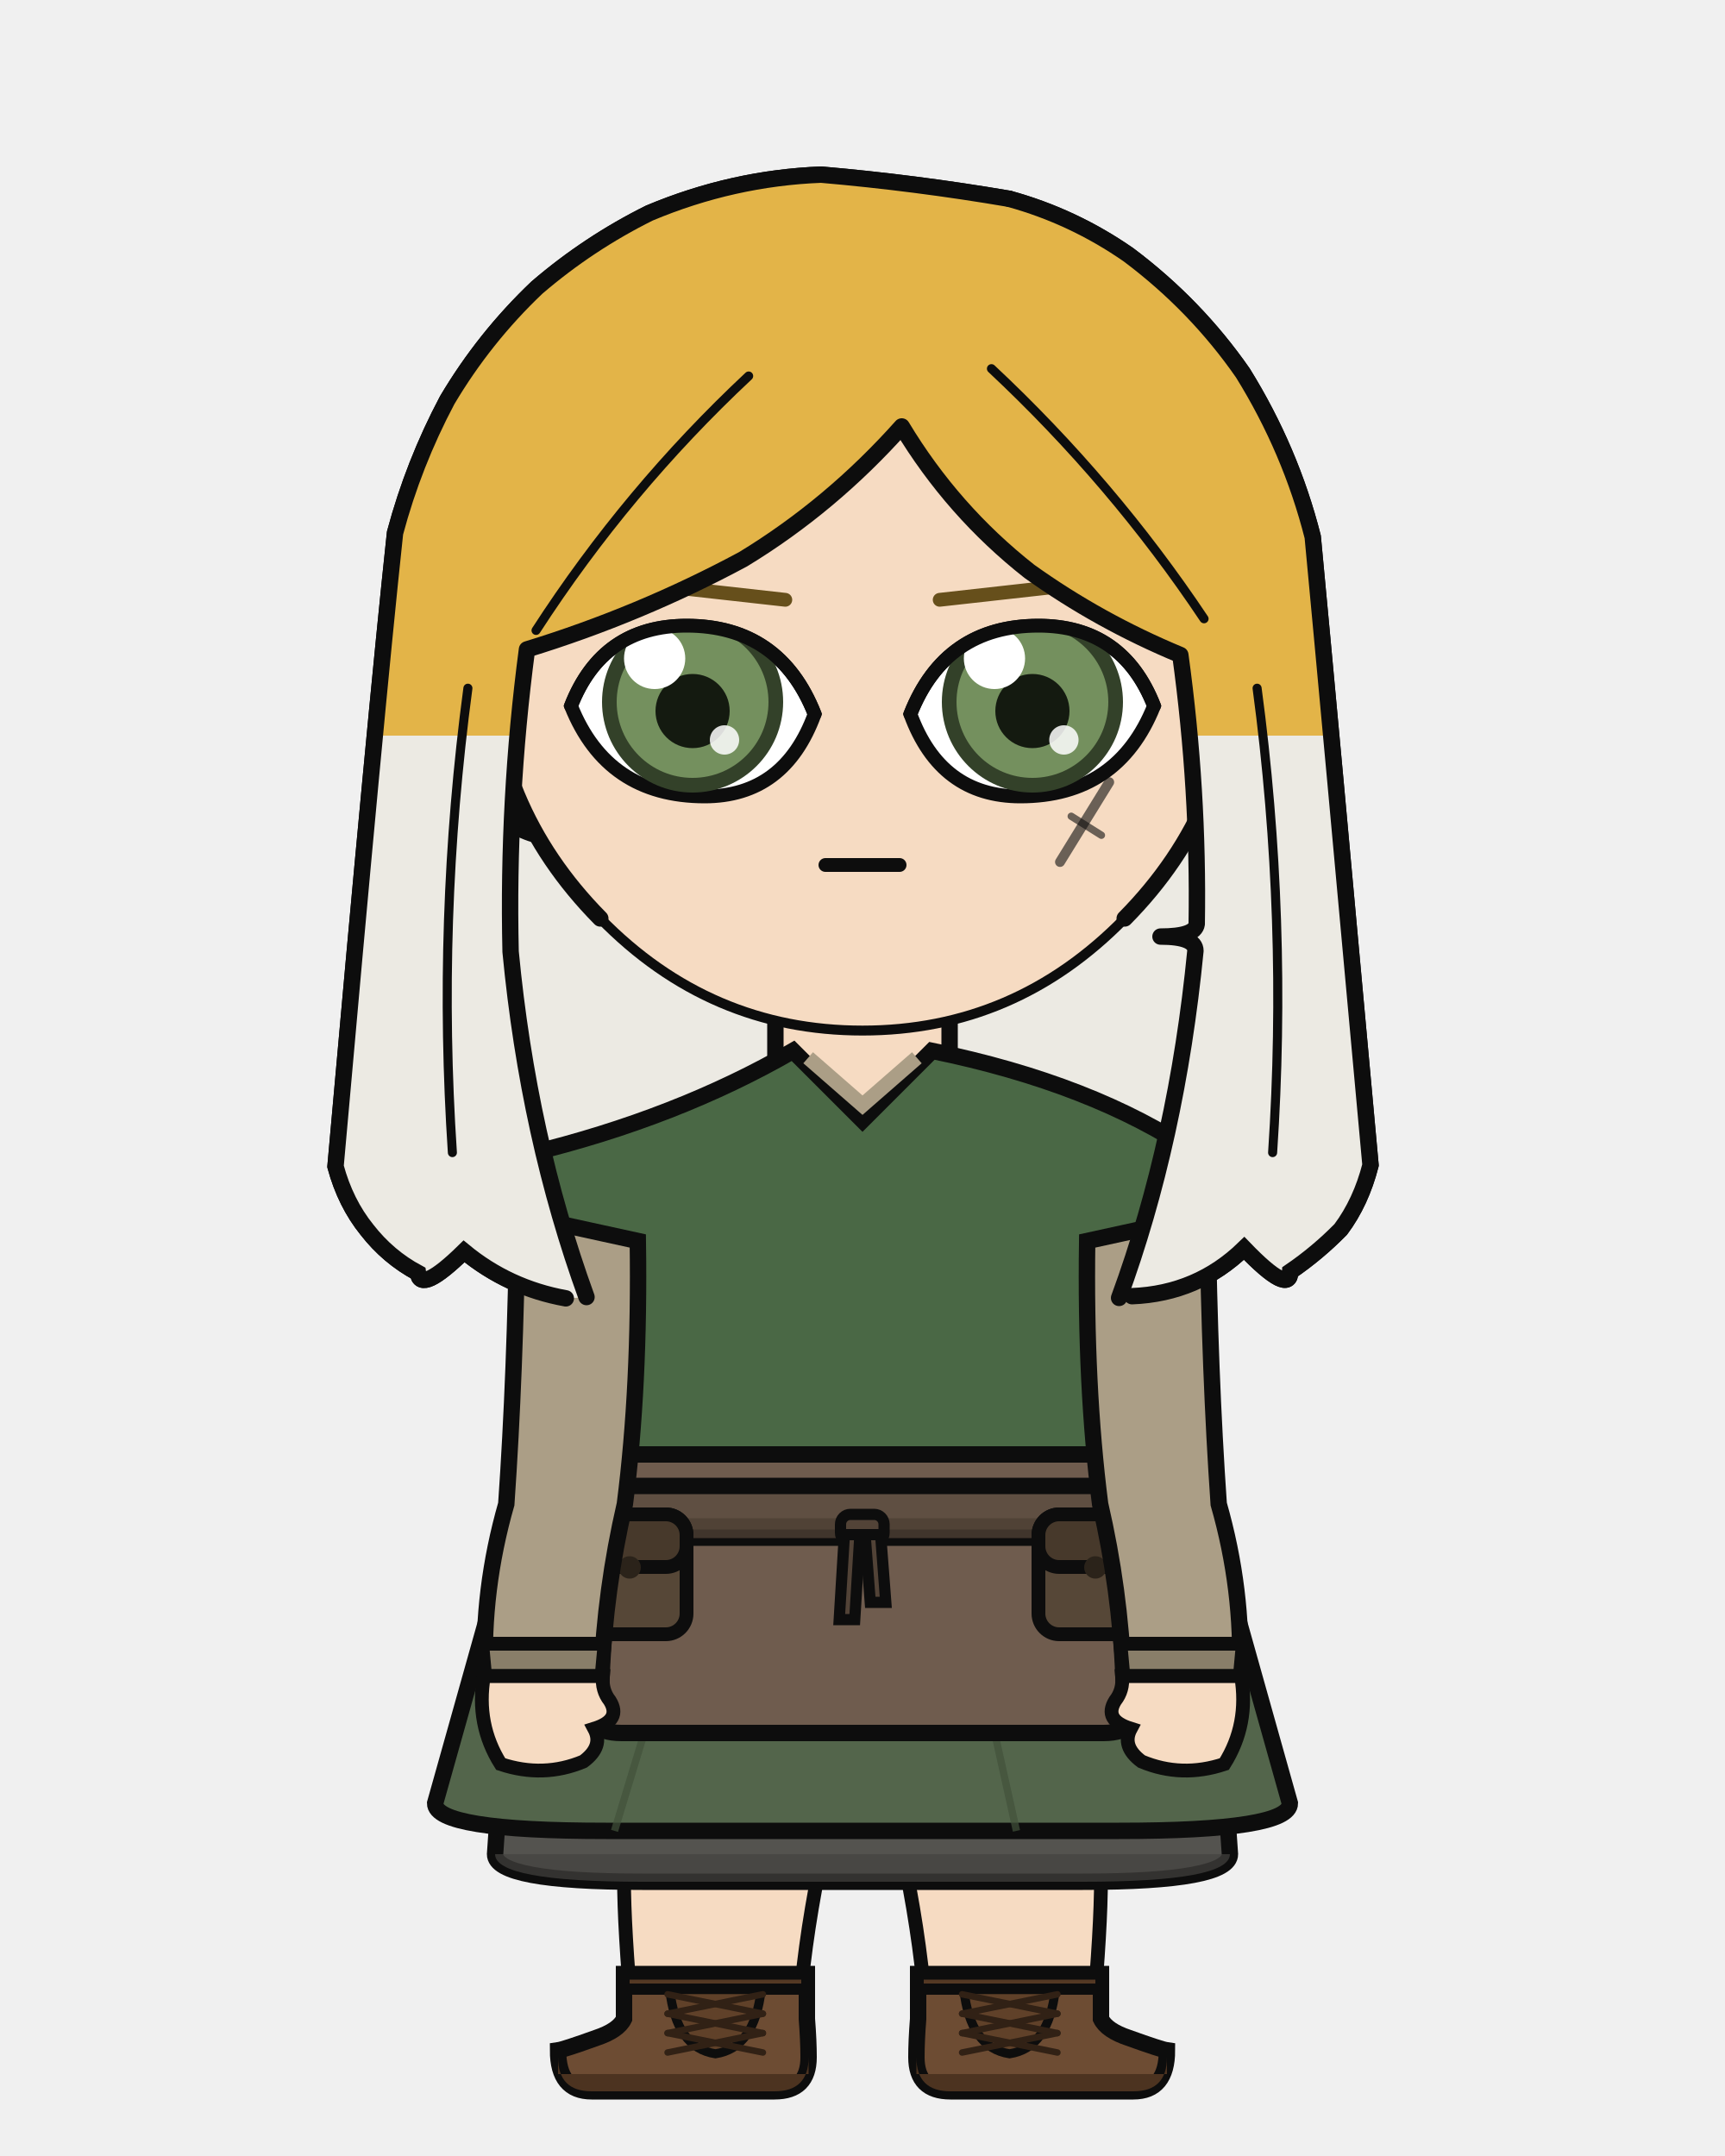
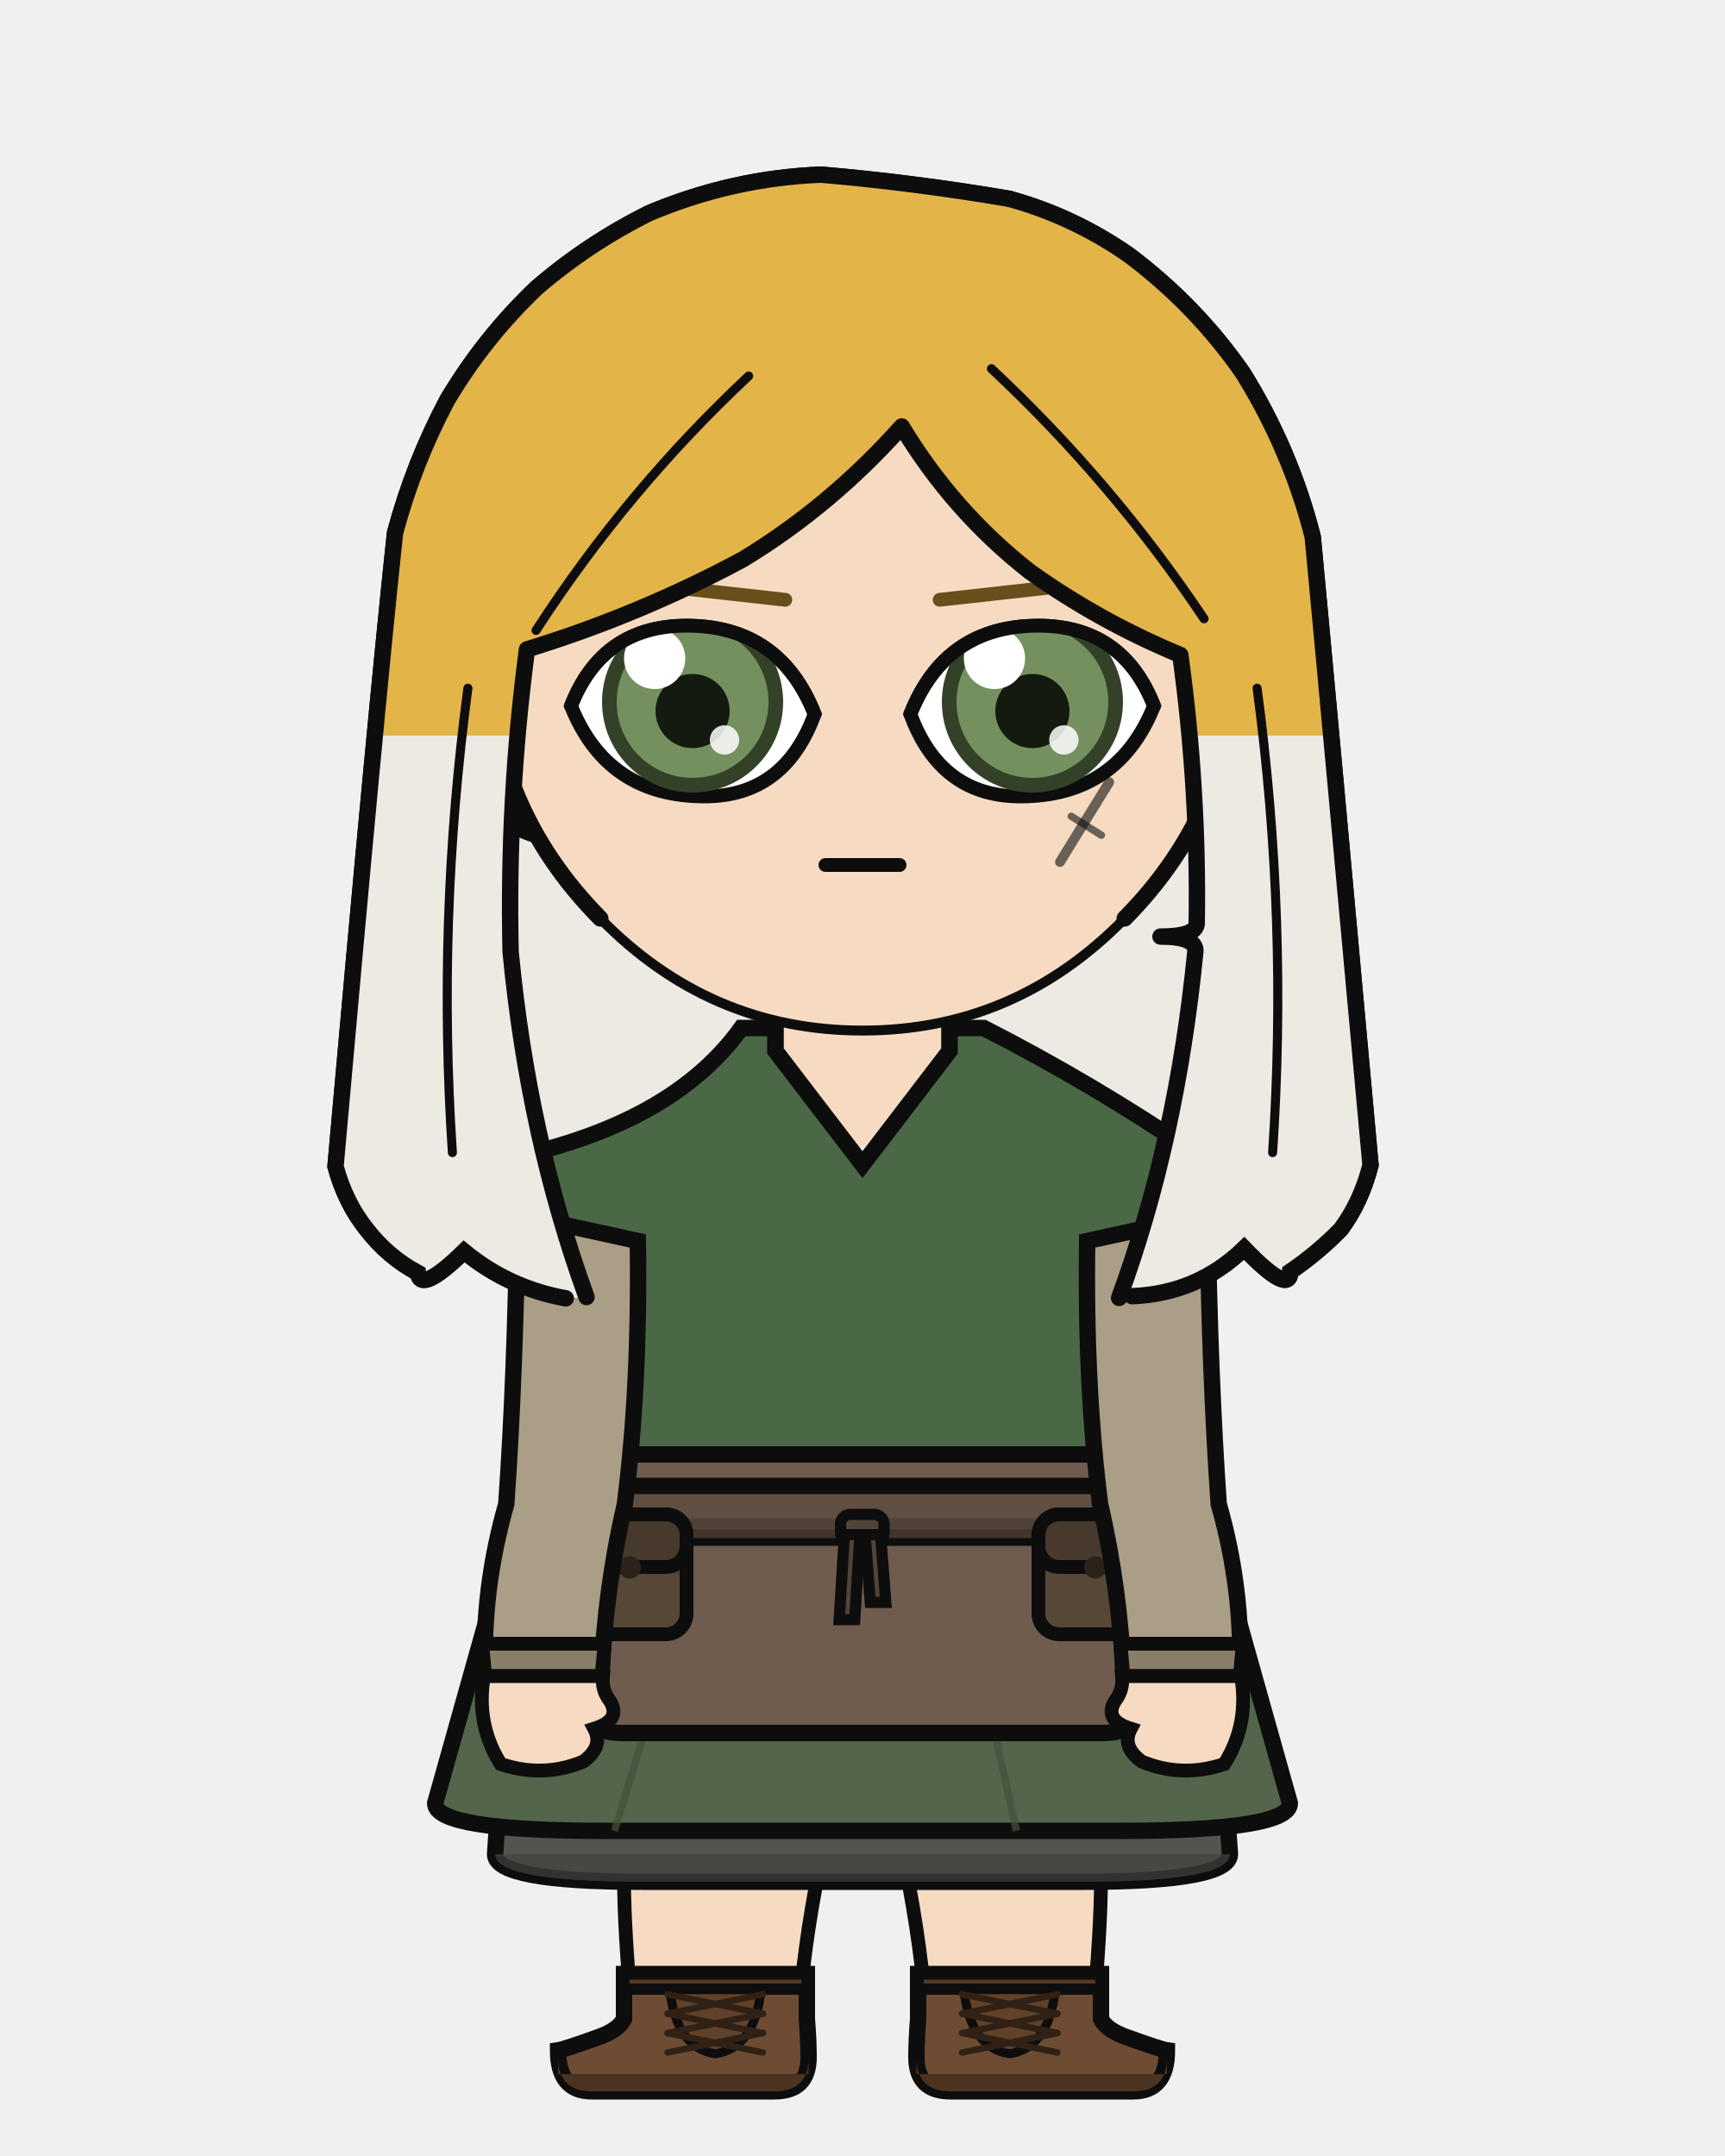
<svg xmlns="http://www.w3.org/2000/svg" width="400" height="500" viewBox="0 0 400 500">
  <defs>
    <clipPath id="hair-tips">
      <path d="M 55.8 170.6 Q 91.3 207.5 126.8 244.5 Q 124.7 243.8 122.7 243.2 Q 120.6 242.4 118.6 241.5 Q 116.7 240.5 114.8 239.5 Q 113.0 238.4 111.1 237.2 Q 109.4 235.9 107.6 234.5 Q 106.0 236.0 104.5 237.4 Q 103.2 238.4 101.9 239.5 Q 100.9 240.1 99.9 240.7 Q 99.1 240.9 98.4 241.2 Q 97.9 241.0 97.4 240.8 Q 97.2 240.1 96.9 239.5 Q 95.8 238.9 94.7 238.2 Q 93.6 237.5 92.5 236.8 Q 91.5 236.0 90.5 235.2 Q 89.5 234.3 88.6 233.5 Q 87.7 232.5 86.8 231.6 Q 85.9 230.5 85.1 229.5 Q 84.3 228.4 83.5 227.4 Q 82.8 226.3 82.1 225.1 Q 81.4 223.9 80.8 222.7 Q 80.2 221.5 79.7 220.2 Q 79.2 218.9 78.7 217.6 Q 78.3 216.2 77.8 214.8 Q 79.3 198.2 80.8 181.6 Q 82.1 176.1 83.5 170.6 Q 84.7 170.6 85.9 170.6 Q 87.0 170.6 88.1 170.6 Q 89.0 170.6 89.9 170.6 Q 90.8 170.6 91.6 170.6 Q 92.3 170.6 93.1 170.6 Q 94.0 170.6 94.8 170.6 Q 95.8 170.6 96.8 170.6 Q 97.8 170.6 98.9 170.6 Q 100.0 170.6 101.2 170.6 Q 102.5 170.6 103.7 170.6 Q 105.2 170.6 106.7 170.6 Q 108.2 170.6 109.8 170.6 Q 111.5 170.6 113.2 170.6 Q 115.0 170.6 116.7 170.6 Q 118.6 170.6 120.5 170.6 Q 122.5 170.6 124.5 170.6 Q 126.5 170.6 128.6 170.6 Q 130.7 170.6 132.8 170.6 Q 134.9 170.6 137.1 170.6 Q 139.3 170.6 141.5 170.6 Q 143.7 170.6 146.0 170.6 Q 148.3 170.6 150.6 170.6 Q 153.9 170.6 157.1 170.6 Q 160.4 170.6 163.6 170.6 Q 166.9 170.6 170.2 170.6 Q 173.5 170.6 176.9 170.6 Q 180.2 170.6 183.6 170.6 Q 187.0 170.6 190.4 170.6 Q 194.1 170.6 197.7 170.6 Q 201.3 170.6 205.0 170.6 Q 208.6 170.6 212.3 170.6 Q 215.9 170.6 219.5 170.6 Q 223.1 170.6 226.7 170.6 Q 230.4 170.6 234.0 170.6 Q 236.4 170.6 238.9 170.6 Q 241.3 170.6 243.7 170.6 Q 246.0 170.6 248.4 170.6 Q 250.7 170.6 252.9 170.6 Q 255.2 170.6 257.4 170.6 Q 259.5 170.6 261.7 170.6 Q 264.2 170.6 266.8 170.6 Q 269.2 170.6 271.6 170.6 Q 273.8 170.6 276.1 170.6 Q 278.2 170.6 280.4 170.6 Q 282.4 170.6 284.4 170.6 Q 286.3 170.6 288.2 170.6 Q 289.9 170.6 291.7 170.6 Q 293.3 170.6 294.9 170.6 Q 296.3 170.6 297.8 170.6 Q 299.0 170.6 300.3 170.6 Q 301.4 170.6 302.5 170.6 Q 303.4 170.6 304.4 170.6 Q 305.1 170.6 305.8 170.6 Q 306.7 170.6 307.6 170.6 Q 308.6 170.6 309.7 170.6 Q 310.8 170.6 312.0 170.6 Q 313.4 175.9 314.7 181.2 Q 316.2 197.9 317.8 214.6 Q 317.4 216.0 317.0 217.4 Q 316.5 218.7 316.1 220.0 Q 315.5 221.3 315.0 222.6 Q 314.4 223.8 313.8 225.0 Q 313.1 226.1 312.4 227.3 Q 311.6 228.3 310.9 229.4 Q 310.0 230.3 309.1 231.2 Q 308.1 232.1 307.2 233.0 Q 306.2 233.8 305.3 234.7 Q 304.3 235.5 303.3 236.3 Q 302.3 237.0 301.3 237.8 Q 300.2 238.5 299.2 239.3 Q 299.0 239.9 298.9 240.6 Q 298.4 240.9 298.0 241.1 Q 297.2 240.9 296.5 240.7 Q 295.4 240.0 294.4 239.3 Q 293.1 238.2 291.8 237.1 Q 290.1 235.5 288.5 233.9 Q 286.7 235.5 284.8 237.1 Q 282.8 238.4 280.8 239.8 Q 278.7 240.8 276.6 241.9 Q 274.4 242.7 272.1 243.5 Q 269.8 244.0 267.4 244.5 Q 265.0 244.7 262.5 245.0 Q 303.3 207.8 344.2 170.6 Q 344.2 279.6 344.2 388.6 Q 200.0 388.6 55.8 388.6 Q 55.8 279.6 55.8 170.6 Z" />
    </clipPath>
    <clipPath id="hair-front">
      <path d="M 136.0 300.8 Q 122.5 263.6 118.4 220.7 Q 117.6 185.4 122.2 150.6 Q 148.3 142.6 172.3 129.7 Q 192.7 117.3 209.1 98.9 Q 220.9 118.5 238.7 132.5 Q 254.9 144.1 273.7 151.9 Q 278.0 183.2 277.5 214.3 Q 277.1 217.2 269.1 217.2 Q 277.2 217.2 277.2 220.5 Q 272.9 264.5 259.5 301.0 Q 261.0 300.8 262.5 300.6 Q 277.7 300.0 288.5 289.5 Q 299.1 300.5 299.2 294.9 Q 305.5 290.6 310.9 285.1 Q 315.6 278.8 317.8 270.2 Q 308.2 164.7 304.4 124.5 Q 299.3 104.4 288.2 86.5 Q 277.3 70.8 261.7 59.1 Q 248.9 50.2 234.0 46.1 Q 212.3 42.4 190.4 40.5 Q 169.9 41.3 150.6 49.4 Q 136.5 56.4 124.5 66.7 Q 112.3 78.3 103.7 92.8 Q 95.9 107.5 91.6 123.6 Q 87.1 165.5 77.8 270.5 Q 80.1 279.0 85.1 285.2 Q 90.0 291.5 96.9 295.2 Q 97.5 300.1 107.6 290.2 Q 117.9 298.7 131.2 301.1 Q 133.6 301.0 136.0 300.8 Z" />
    </clipPath>
  </defs>
  <path d="M 131.2 301.1 Q 117.9 298.7 107.6 290.2 Q 97.5 300.1 96.9 295.2 Q 90.0 291.5 85.1 285.2 Q 80.1 279.0 77.8 270.5 Q 87.1 165.5 91.6 123.6 Q 95.9 107.5 103.7 92.8 Q 112.3 78.3 124.5 66.7 Q 136.5 56.4 150.6 49.4 Q 169.9 41.3 190.4 40.5 Q 212.3 42.4 234.0 46.1 Q 248.9 50.2 261.7 59.1 Q 277.3 70.8 288.2 86.5 Q 299.3 104.4 304.4 124.5 Q 308.2 164.7 317.8 270.2 Q 315.6 278.8 310.9 285.1 Q 305.5 290.6 299.2 294.9 Q 299.1 300.5 288.5 289.5 Q 277.7 300.0 262.5 300.6 Q 196.8 315.2 131.2 301.1 Z" fill="#e3b448" />
  <path d="M 131.2 301.1 Q 117.9 298.7 107.6 290.2 Q 97.5 300.1 96.9 295.2 Q 90.0 291.5 85.1 285.2 Q 80.1 279.0 77.8 270.5 Q 87.1 165.5 91.6 123.6 Q 95.9 107.5 103.7 92.8 Q 112.3 78.3 124.5 66.7 Q 136.5 56.4 150.6 49.4 Q 169.9 41.3 190.4 40.5 Q 212.3 42.4 234.0 46.1 Q 248.9 50.2 261.7 59.1 Q 277.3 70.8 288.2 86.5 Q 299.3 104.4 304.4 124.5 Q 308.2 164.7 317.8 270.2 Q 315.6 278.8 310.9 285.1 Q 305.5 290.6 299.2 294.9 Q 299.1 300.5 288.5 289.5 Q 277.7 300.0 262.5 300.6 Q 196.8 315.2 131.2 301.1 Z" fill="#eceae3" clip-path="url(#hair-tips)" />
  <path d="M 131.2 301.1 Q 117.9 298.7 107.6 290.2 Q 97.5 300.1 96.9 295.2 Q 90.0 291.5 85.1 285.2 Q 80.1 279.0 77.8 270.5 Q 87.1 165.5 91.6 123.6 Q 95.9 107.5 103.7 92.8 Q 112.3 78.3 124.5 66.7 Q 136.5 56.4 150.6 49.4 Q 169.9 41.3 190.4 40.5 Q 212.3 42.4 234.0 46.1 Q 248.9 50.2 261.7 59.1 Q 277.3 70.8 288.2 86.5 Q 299.3 104.4 304.4 124.5 Q 308.2 164.7 317.8 270.2 Q 315.6 278.8 310.9 285.1 Q 305.5 290.6 299.2 294.9 Q 299.1 300.5 288.5 289.5 Q 277.7 300.0 262.5 300.6 Q 196.8 315.2 131.2 301.1 Z" fill="none" stroke="#0d0d0d" stroke-width="3.8" stroke-linecap="round" stroke-linejoin="round" />
  <rect x="179.8" y="225.4" width="40.3" height="40.5" rx="14.1" fill="#f6dbc2" />
  <line x1="179.8" y1="225.4" x2="179.8" y2="265.9" stroke="#0d0d0d" stroke-width="3.8" />
  <line x1="220.2" y1="225.4" x2="220.2" y2="265.9" stroke="#0d0d0d" stroke-width="3.8" />
  <path d="M 144.5 377.5 L 255.5 377.5 Q 255.5 418.2 255.3 435.7 Q 255.3 447.1 253.4 468.2 L 214.8 468.2 Q 212.7 435.7 200.0 393.8 Q 187.3 435.7 185.2 468.2 L 146.6 468.2 Q 144.7 447.1 144.7 435.7 Q 144.5 418.2 144.5 377.5 Z" fill="#f6dbc2" stroke="#0d0d0d" stroke-width="3.2" stroke-linejoin="round" />
  <path d="M 144.5 377.5 L 255.5 377.5 L 245.5 400.4 Q 200.0 403.0 154.5 400.4 Z" fill="#e8e4dc" stroke="#0d0d0d" stroke-width="3.2" stroke-linejoin="round" />
  <path d="M 187.1 457.8 L 187.1 468.2 Q 187.5 473.3 187.5 477.1 Q 187.5 485.0 179.6 485.0 L 137.2 485.0 Q 129.4 485.0 129.4 475.5 Q 130.8 475.3 138.3 472.6 Q 143.4 470.9 144.7 468.2 L 144.7 457.8 Z" fill="#6d4c33" stroke="#0d0d0d" stroke-width="3.8" />
  <path d="M 187.5 481.0 L 129.4 481.0 L 129.4 477.1 Q 129.4 485.0 137.2 485.0 L 179.6 485.0 Q 187.5 485.0 187.5 477.1 Z" fill="#4c3320" />
  <rect x="144.7" y="457.8" width="42.4" height="3.5" fill="#553924" stroke="#0d0d0d" stroke-width="2.6" />
  <path d="M 155.3 461.4 L 176.5 461.4 Q 175.0 474.9 165.9 476.3 Q 156.8 474.9 155.3 461.4 Z" fill="#604129" stroke="#0d0d0d" stroke-width="2.1" />
  <line x1="176.9" y1="462.5" x2="154.8" y2="467.0" stroke="#312115" stroke-width="1.5" stroke-linecap="round" />
  <line x1="154.8" y1="462.5" x2="176.9" y2="467.0" stroke="#312115" stroke-width="1.5" stroke-linecap="round" />
  <line x1="176.9" y1="467.0" x2="154.8" y2="471.5" stroke="#312115" stroke-width="1.5" stroke-linecap="round" />
  <line x1="154.8" y1="467.0" x2="176.9" y2="471.5" stroke="#312115" stroke-width="1.5" stroke-linecap="round" />
  <line x1="176.9" y1="471.5" x2="154.8" y2="476.0" stroke="#312115" stroke-width="1.5" stroke-linecap="round" />
  <line x1="154.8" y1="471.5" x2="176.9" y2="476.0" stroke="#312115" stroke-width="1.5" stroke-linecap="round" />
  <path d="M 212.9 457.8 L 212.9 468.2 Q 212.5 473.3 212.5 477.1 Q 212.5 485.0 220.4 485.0 L 262.8 485.0 Q 270.6 485.0 270.6 475.5 Q 269.2 475.3 261.7 472.6 Q 256.6 470.9 255.3 468.2 L 255.3 457.8 Z" fill="#6d4c33" stroke="#0d0d0d" stroke-width="3.8" />
  <path d="M 212.5 481.0 L 270.6 481.0 L 270.6 477.1 Q 270.6 485.0 262.8 485.0 L 220.4 485.0 Q 212.5 485.0 212.5 477.1 Z" fill="#4c3320" />
  <rect x="212.9" y="457.8" width="42.4" height="3.5" fill="#553924" stroke="#0d0d0d" stroke-width="2.6" />
  <path d="M 223.5 461.4 L 244.7 461.4 Q 243.2 474.9 234.1 476.3 Q 225.0 474.9 223.5 461.4 Z" fill="#604129" stroke="#0d0d0d" stroke-width="2.1" />
  <line x1="245.2" y1="462.5" x2="223.1" y2="467.0" stroke="#312115" stroke-width="1.5" stroke-linecap="round" />
  <line x1="223.1" y1="462.5" x2="245.2" y2="467.0" stroke="#312115" stroke-width="1.5" stroke-linecap="round" />
  <line x1="245.2" y1="467.0" x2="223.1" y2="471.5" stroke="#312115" stroke-width="1.5" stroke-linecap="round" />
  <line x1="223.1" y1="467.0" x2="245.2" y2="471.5" stroke="#312115" stroke-width="1.5" stroke-linecap="round" />
  <line x1="245.2" y1="471.5" x2="223.1" y2="476.0" stroke="#312115" stroke-width="1.5" stroke-linecap="round" />
  <line x1="223.1" y1="471.5" x2="245.2" y2="476.0" stroke="#312115" stroke-width="1.5" stroke-linecap="round" />
  <path d="M 120.4 348.8 L 114.8 430.0 Q 114.8 436.4 148.9 436.4 L 251.1 436.4 Q 285.2 436.4 285.2 430.0 L 279.6 348.8 Z" fill="#54534f" stroke="#0d0d0d" stroke-width="3.8" />
  <path d="M 114.8 430.0 L 114.8 430.0 Q 114.8 436.4 148.9 436.4 L 251.1 436.4 Q 285.2 436.4 285.2 430.0 L 285.2 430.0 Z" fill="#43423f" opacity="0.7" />
  <path d="M 120.4 348.8 L 100.9 418.2 Q 100.9 424.6 140.5 424.6 L 259.5 424.6 Q 299.1 424.6 299.1 418.2 L 279.6 348.8 Z" fill="#53654b" stroke="#0d0d0d" stroke-width="3.8" />
  <line x1="158.6" y1="371.5" x2="142.5" y2="424.6" stroke="#41513a" stroke-width="1.7" opacity="0.7" />
  <line x1="223.9" y1="371.5" x2="235.7" y2="424.6" stroke="#41513a" stroke-width="1.7" opacity="0.7" />
-   <path d="M 183.9 243.7 Q 156.9 259.3 122.6 267.6 Q 113.8 268.9 117.6 276.9 L 122.9 287.8 Q 122.9 321.4 121.6 348.8 Q 113.0 364.6 113.0 377.5 L 287.0 377.5 Q 287.0 364.6 278.4 348.8 Q 277.1 321.4 277.1 287.8 L 282.4 276.9 Q 286.2 268.9 277.4 267.6 Q 253.4 251.3 216.1 243.7 L 200.0 259.8 Z" fill="#4a6845" stroke="#0d0d0d" stroke-width="3.8" />
-   <path d="M 187.4 245.3 L 200.0 256.3 L 212.6 245.3" fill="none" stroke="#ab9e86" stroke-width="3.4" />
+   <path d="M 171.9 238.4 Q 156.9 259.3 122.6 267.6 Q 113.8 268.9 117.6 276.9 L 122.9 287.8 Q 122.9 321.4 121.6 348.8 Q 113.0 364.6 113.0 377.5 L 287.0 377.5 Q 287.0 364.6 278.4 348.8 Q 277.1 321.4 277.1 287.8 L 282.4 276.9 Q 286.2 268.9 277.4 267.6 Q 253.4 251.3 228.1 238.4 L 220.2 238.4 L 220.2 243.7 L 200.0 270.1 L 179.8 243.7 L 179.8 238.4 Z" fill="#4a6845" stroke="#0d0d0d" stroke-width="3.8" />
  <path d="M 142.0 337.3 L 135.0 392.8 Q 135.0 401.9 144.1 401.9 L 255.9 401.9 Q 265.0 401.9 265.0 392.8 L 258.0 337.3 Z" fill="#6f5c4e" stroke="#0d0d0d" stroke-width="3.8" />
  <rect x="119.2" y="344.6" width="161.6" height="12.0" rx="2.2" fill="#5f4f42" stroke="#0d0d0d" stroke-width="3.8" />
  <rect x="119.2" y="352.1" width="161.6" height="4.6" rx="2.2" fill="#4c3e33" opacity="0.8" />
  <rect x="194.9" y="351.2" width="10.1" height="6.6" rx="2.3" fill="#524337" stroke="#0d0d0d" stroke-width="2.6" />
  <path d="M 195.8 355.9 L 199.4 355.9 L 198.2 375.6 L 194.6 375.6 Z" fill="#524337" stroke="#0d0d0d" stroke-width="2.6" />
  <path d="M 200.6 355.9 L 204.2 355.9 L 205.4 371.6 L 201.8 371.6 Z" fill="#524337" stroke="#0d0d0d" stroke-width="2.6" />
  <rect x="132.8" y="351.2" width="26.4" height="27.8" rx="4.8" fill="#564737" stroke="#0d0d0d" stroke-width="3.2" />
  <rect x="132.8" y="351.2" width="26.4" height="12.2" rx="4.8" fill="#47392b" stroke="#0d0d0d" stroke-width="3.2" />
  <circle cx="146.0" cy="363.5" r="2.6" fill="#2b231a" />
  <rect x="240.8" y="351.2" width="26.4" height="27.8" rx="4.8" fill="#564737" stroke="#0d0d0d" stroke-width="3.2" />
  <rect x="240.8" y="351.2" width="26.4" height="12.2" rx="4.8" fill="#47392b" stroke="#0d0d0d" stroke-width="3.2" />
  <circle cx="254.0" cy="363.5" r="2.6" fill="#2b231a" />
  <path d="M 147.9 287.8 L 120.0 281.7 Q 119.5 318.6 117.4 348.8 Q 111.7 368.7 112.5 388.7 L 139.5 388.7 Q 140.3 368.7 144.9 348.8 Q 148.4 321.4 147.9 287.8 Z" fill="#ab9e86" stroke="#0d0d0d" stroke-width="3.8" />
  <path d="M 111.8 381.2 L 140.2 381.2 L 139.5 388.7 L 112.5 388.7 Z" fill="#897e69" stroke="#0d0d0d" stroke-width="3.2" />
  <path d="M 112.2 388.7 Q 110.3 399.9 116.1 409.1 Q 126.0 412.4 135.3 408.5 Q 140.0 405.0 137.8 400.9 Q 144.2 398.9 141.4 394.4 Q 139.5 392.0 139.8 388.7 Z" fill="#f6dbc2" stroke="#0d0d0d" stroke-width="3.2" />
  <path d="M 252.1 287.8 L 280.0 281.7 Q 280.5 318.6 282.6 348.8 Q 288.3 368.7 287.5 388.7 L 260.5 388.7 Q 259.7 368.7 255.1 348.8 Q 251.6 321.4 252.1 287.8 Z" fill="#ab9e86" stroke="#0d0d0d" stroke-width="3.8" />
  <path d="M 259.8 381.2 L 288.2 381.2 L 287.5 388.7 L 260.5 388.7 Z" fill="#897e69" stroke="#0d0d0d" stroke-width="3.2" />
  <path d="M 287.8 388.7 Q 289.7 399.9 283.9 409.1 Q 274.0 412.4 264.7 408.5 Q 260.0 405.0 262.2 400.9 Q 255.8 398.9 258.6 394.4 Q 260.5 392.0 260.2 388.7 Z" fill="#f6dbc2" stroke="#0d0d0d" stroke-width="3.2" />
  <path d="M 113.1 153.2 Q 108.1 153.5 104.9 158.7 Q 102.2 164.3 104.0 173.5 Q 106.7 180.0 110.7 184.8 Q 118.2 192.2 124.7 193.7 Z" fill="#f6dbc2" />
  <path d="M 113.1 153.2 Q 108.1 153.5 104.9 158.7 Q 102.2 164.3 104.0 173.5 Q 106.7 180.0 110.7 184.8 Q 118.2 192.2 124.7 193.7" fill="none" stroke="#0d0d0d" stroke-width="3.8" stroke-linecap="round" />
  <path d="M 106.6 169.6 Q 105.6 165.1 106.4 163.5 Q 107.3 162.5 108.9 163.7 Q 110.8 166.9 112.9 170.5 Q 110.9 170.6 112.6 178.1 Q 115.4 182.8 117.1 182.8" fill="none" stroke="#0d0d0d" stroke-width="2.1" stroke-linecap="round" />
  <path d="M 286.9 153.2 Q 291.9 153.5 295.1 158.7 Q 297.8 164.3 296.0 173.5 Q 293.3 180.0 289.3 184.8 Q 281.8 192.2 275.3 193.7 Z" fill="#f6dbc2" />
  <path d="M 286.9 153.2 Q 291.9 153.5 295.1 158.7 Q 297.8 164.3 296.0 173.5 Q 293.3 180.0 289.3 184.8 Q 281.8 192.2 275.3 193.7" fill="none" stroke="#0d0d0d" stroke-width="3.8" stroke-linecap="round" />
  <path d="M 293.4 169.6 Q 294.4 165.1 293.6 163.5 Q 292.7 162.5 291.1 163.7 Q 289.2 166.9 287.1 170.5 Q 289.1 170.6 287.4 178.1 Q 284.6 182.8 282.9 182.8" fill="none" stroke="#0d0d0d" stroke-width="2.1" stroke-linecap="round" />
  <path d="M 200.0 62.6 Q 236.1 62.6 261.6 88.3 Q 287.1 114.1 286.9 150.6 Q 286.4 187.1 260.8 213.0 Q 235.4 239.0 200.0 239.0 Q 164.6 239.0 139.2 213.0 Q 113.6 187.1 113.1 150.6 Q 112.9 114.1 138.4 88.3 Q 163.9 62.6 200.0 62.6 Z" fill="#f6dbc2" />
  <path d="M 139.2 213.0 Q 113.6 187.1 113.1 150.6 Q 112.9 114.1 138.4 88.3 Q 163.9 62.6 200.0 62.6 Q 236.1 62.6 261.6 88.3 Q 287.1 114.1 286.9 150.6 Q 286.4 187.1 260.8 213.0" fill="none" stroke="#0d0d0d" stroke-width="3.8" stroke-linecap="round" />
  <path d="M 260.8 213.0 Q 235.4 239.0 200.0 239.0 Q 164.6 239.0 139.2 213.0" fill="none" stroke="#0d0d0d" stroke-width="2.3" stroke-linecap="round" />
  <line x1="182.1" y1="139.1" x2="139.1" y2="134.3" stroke="#664f1b" stroke-width="3.2" stroke-linecap="round" />
  <defs>
    <clipPath id="eye-l">
      <path d="M 188.9 165.6 Q 180.8 145.1 159.2 145.1 Q 139.7 145.1 132.4 163.7 Q 140.8 184.7 163.4 184.7 Q 181.9 184.7 188.9 165.6 Z" />
    </clipPath>
  </defs>
  <path d="M 188.9 165.6 Q 180.8 145.1 159.2 145.1 Q 139.7 145.1 132.4 163.7 Q 140.8 184.7 163.4 184.7 Q 181.9 184.7 188.9 165.6 Z" fill="white" stroke="#0d0d0d" stroke-width="3.2" />
  <g clip-path="url(#eye-l)">
    <circle cx="160.6" cy="162.8" r="21.0" fill="#334129" />
    <circle cx="160.6" cy="162.8" r="17.6" fill="#74905e" />
    <circle cx="160.6" cy="164.9" r="8.6" fill="#141a10" />
    <circle cx="151.8" cy="152.7" r="7.1" fill="white" />
    <circle cx="168.0" cy="171.6" r="3.4" fill="white" opacity="0.85" />
  </g>
  <path d="M 188.9 165.6 Q 180.8 145.1 159.2 145.1 Q 139.7 145.1 132.4 163.7" fill="none" stroke="#0d0d0d" stroke-width="3.2" stroke-linecap="round" />
  <line x1="217.9" y1="139.1" x2="260.9" y2="134.3" stroke="#664f1b" stroke-width="3.2" stroke-linecap="round" />
  <defs>
    <clipPath id="eye-r">
      <path d="M 211.1 165.6 Q 219.2 145.1 240.8 145.1 Q 260.3 145.1 267.6 163.7 Q 259.2 184.7 236.6 184.7 Q 218.1 184.7 211.1 165.6 Z" />
    </clipPath>
  </defs>
  <path d="M 211.1 165.6 Q 219.2 145.1 240.8 145.1 Q 260.3 145.1 267.6 163.7 Q 259.2 184.7 236.6 184.7 Q 218.1 184.7 211.1 165.6 Z" fill="white" stroke="#0d0d0d" stroke-width="3.2" />
  <g clip-path="url(#eye-r)">
    <circle cx="239.4" cy="162.8" r="21.0" fill="#334129" />
    <circle cx="239.4" cy="162.8" r="17.6" fill="#74905e" />
    <circle cx="239.4" cy="164.9" r="8.6" fill="#141a10" />
    <circle cx="230.6" cy="152.7" r="7.1" fill="white" />
    <circle cx="246.7" cy="171.6" r="3.4" fill="white" opacity="0.85" />
  </g>
  <path d="M 211.1 165.6 Q 219.2 145.1 240.8 145.1 Q 260.3 145.1 267.6 163.7" fill="none" stroke="#0d0d0d" stroke-width="3.2" stroke-linecap="round" />
  <path d="M 191.4 200.6 Q 200.0 200.6 208.6 200.6" fill="none" stroke="#0d0d0d" stroke-width="3.2" stroke-linecap="round" />
  <line x1="245.8" y1="199.9" x2="257.2" y2="181.4" stroke="#0d0d0d" stroke-width="2.3" stroke-linecap="round" opacity="0.6" />
  <line x1="248.4" y1="189.3" x2="255.4" y2="193.7" stroke="#0d0d0d" stroke-width="1.7" stroke-linecap="round" opacity="0.6" />
  <path d="M 136.0 300.8 Q 122.5 263.6 118.4 220.7 Q 117.6 185.4 122.2 150.6 Q 148.3 142.6 172.3 129.7 Q 192.7 117.3 209.1 98.9 Q 220.9 118.5 238.7 132.5 Q 254.9 144.1 273.7 151.9 Q 278.0 183.2 277.5 214.3 Q 277.1 217.2 269.1 217.2 Q 277.2 217.2 277.2 220.5 Q 272.9 264.5 259.5 301.0 Q 261.0 300.8 262.5 300.6 Q 277.7 300.0 288.5 289.5 Q 299.1 300.5 299.2 294.9 Q 305.5 290.6 310.9 285.1 Q 315.6 278.8 317.8 270.2 Q 308.2 164.7 304.4 124.5 Q 299.3 104.4 288.2 86.5 Q 277.3 70.8 261.7 59.1 Q 248.9 50.2 234.0 46.1 Q 212.3 42.4 190.4 40.5 Q 169.9 41.3 150.6 49.4 Q 136.5 56.4 124.5 66.7 Q 112.3 78.3 103.7 92.8 Q 95.9 107.5 91.6 123.6 Q 87.1 165.5 77.8 270.5 Q 80.1 279.0 85.1 285.2 Q 90.0 291.5 96.9 295.2 Q 97.5 300.1 107.6 290.2 Q 117.9 298.7 131.2 301.1 Q 133.6 301.0 136.0 300.8 Z" fill="#e3b448" />
  <path d="M 136.0 300.8 Q 122.5 263.6 118.4 220.7 Q 117.6 185.4 122.2 150.6 Q 148.3 142.6 172.3 129.7 Q 192.7 117.3 209.1 98.9 Q 220.9 118.5 238.7 132.5 Q 254.9 144.1 273.7 151.9 Q 278.0 183.2 277.5 214.3 Q 277.1 217.2 269.1 217.2 Q 277.2 217.2 277.2 220.5 Q 272.9 264.5 259.5 301.0 Q 261.0 300.8 262.5 300.6 Q 277.7 300.0 288.5 289.5 Q 299.1 300.5 299.2 294.9 Q 305.5 290.6 310.9 285.1 Q 315.6 278.8 317.8 270.2 Q 308.2 164.7 304.4 124.5 Q 299.3 104.4 288.2 86.5 Q 277.3 70.8 261.7 59.1 Q 248.9 50.2 234.0 46.1 Q 212.3 42.4 190.4 40.5 Q 169.9 41.3 150.6 49.4 Q 136.5 56.4 124.5 66.7 Q 112.3 78.3 103.7 92.8 Q 95.9 107.5 91.6 123.6 Q 87.1 165.5 77.8 270.5 Q 80.1 279.0 85.1 285.2 Q 90.0 291.5 96.9 295.2 Q 97.5 300.1 107.6 290.2 Q 117.9 298.7 131.2 301.1 Q 133.6 301.0 136.0 300.8 Z" fill="#eceae3" clip-path="url(#hair-tips)" />
  <path d="M 136.0 300.8 Q 122.5 263.6 118.4 220.7 Q 117.6 185.4 122.2 150.6 Q 148.3 142.6 172.3 129.7 Q 192.7 117.3 209.1 98.9 Q 220.9 118.5 238.7 132.5 Q 254.9 144.1 273.7 151.9 Q 278.0 183.2 277.5 214.3 Q 277.1 217.2 269.1 217.2 Q 277.2 217.2 277.2 220.5 Q 272.9 264.5 259.5 301.0" fill="none" stroke="#0d0d0d" stroke-width="3.8" stroke-linecap="round" stroke-linejoin="round" />
  <path d="M 262.5 300.6 Q 277.7 300.0 288.5 289.5 Q 299.1 300.5 299.2 294.9 Q 305.5 290.6 310.9 285.1 Q 315.6 278.8 317.8 270.2 Q 308.2 164.7 304.4 124.5 Q 299.3 104.4 288.2 86.5 Q 277.3 70.8 261.7 59.1 Q 248.9 50.2 234.0 46.1" fill="none" stroke="#0d0d0d" stroke-width="3.8" stroke-linecap="round" />
  <path d="M 131.2 301.1 Q 117.9 298.7 107.6 290.2 Q 97.5 300.1 96.9 295.2 Q 90.0 291.5 85.1 285.2 Q 80.1 279.0 77.8 270.5 Q 87.1 165.5 91.6 123.6 Q 95.9 107.5 103.7 92.8 Q 112.3 78.3 124.5 66.7 Q 136.5 56.4 150.6 49.4 Q 169.9 41.3 190.4 40.5 Q 212.3 42.4 234.0 46.1" fill="none" stroke="#0d0d0d" stroke-width="3.8" stroke-linecap="round" />
  <path d="M 173.6 87.2 Q 145.4 113.6 124.3 146.2" fill="none" stroke="#0d0d0d" stroke-width="2.1" stroke-linecap="round" clip-path="url(#hair-front)" />
  <path d="M 229.9 85.5 Q 258.1 111.9 279.2 143.5" fill="none" stroke="#0d0d0d" stroke-width="2.1" stroke-linecap="round" clip-path="url(#hair-front)" />
  <path d="M 108.5 159.6 Q 101.3 213.4 104.9 267.3" fill="none" stroke="#0d0d0d" stroke-width="2.1" stroke-linecap="round" clip-path="url(#hair-front)" />
  <path d="M 291.5 159.6 Q 298.7 213.4 295.1 267.3" fill="none" stroke="#0d0d0d" stroke-width="2.1" stroke-linecap="round" clip-path="url(#hair-front)" />
</svg>
